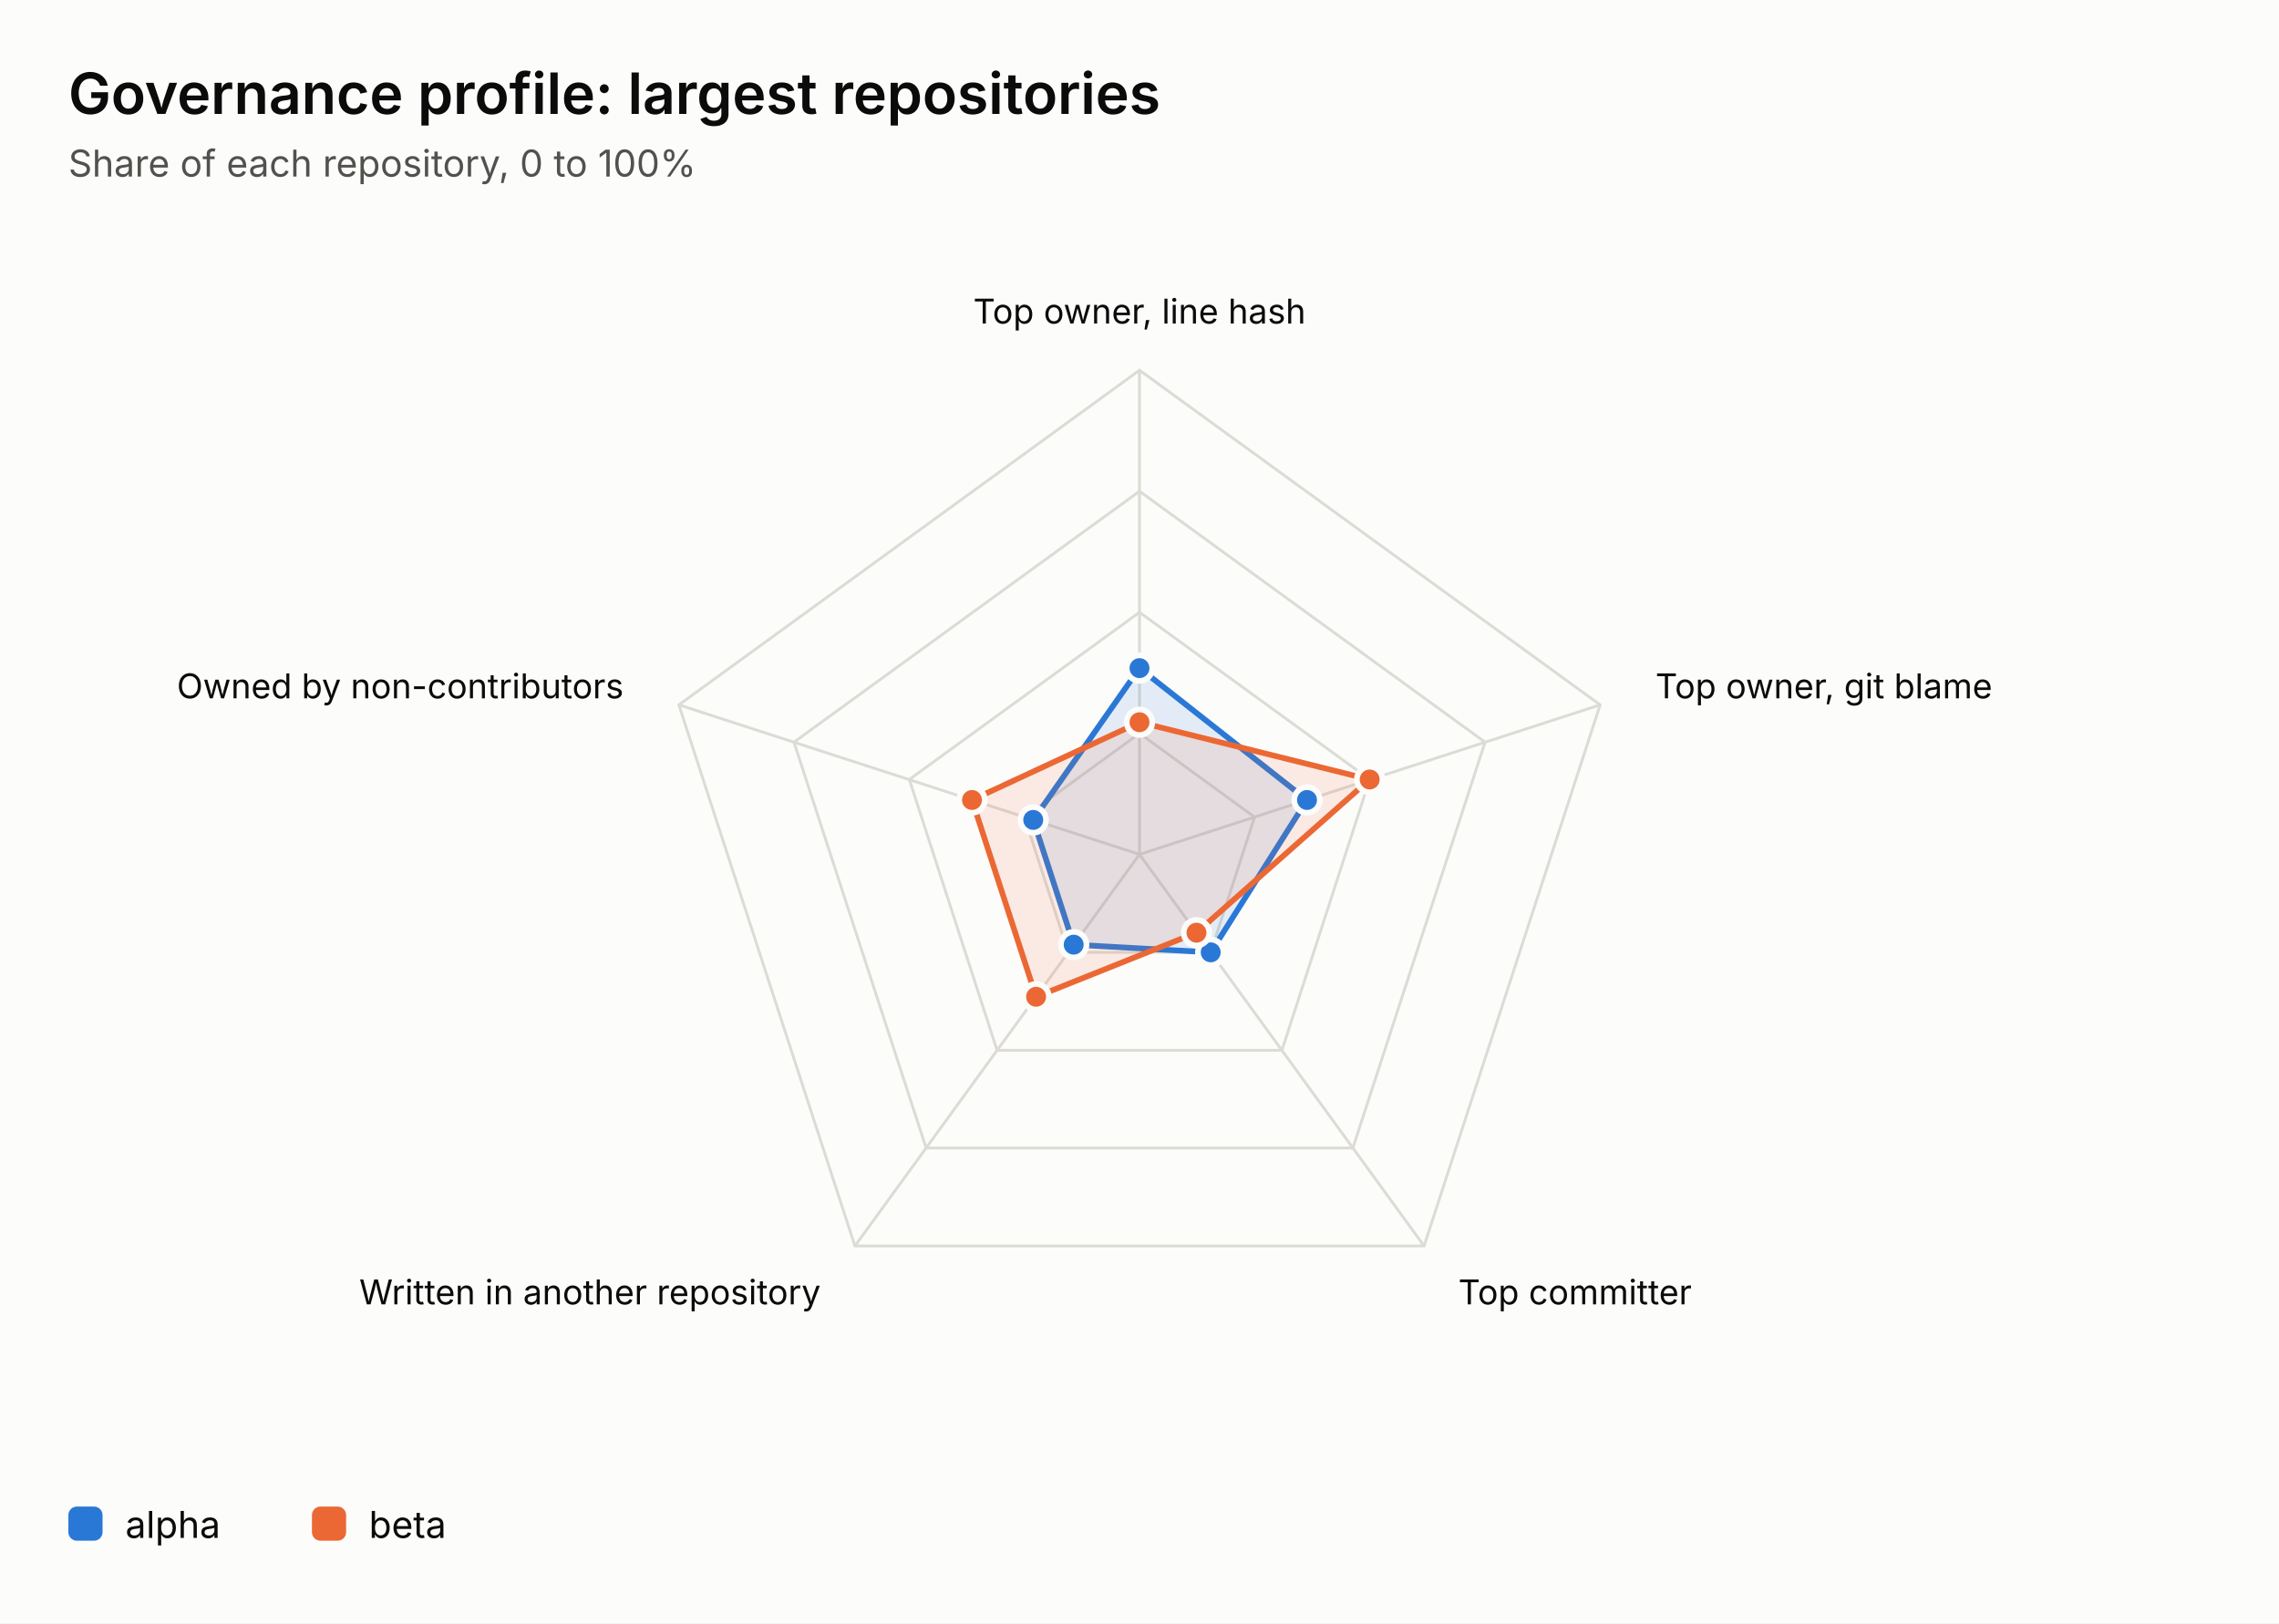
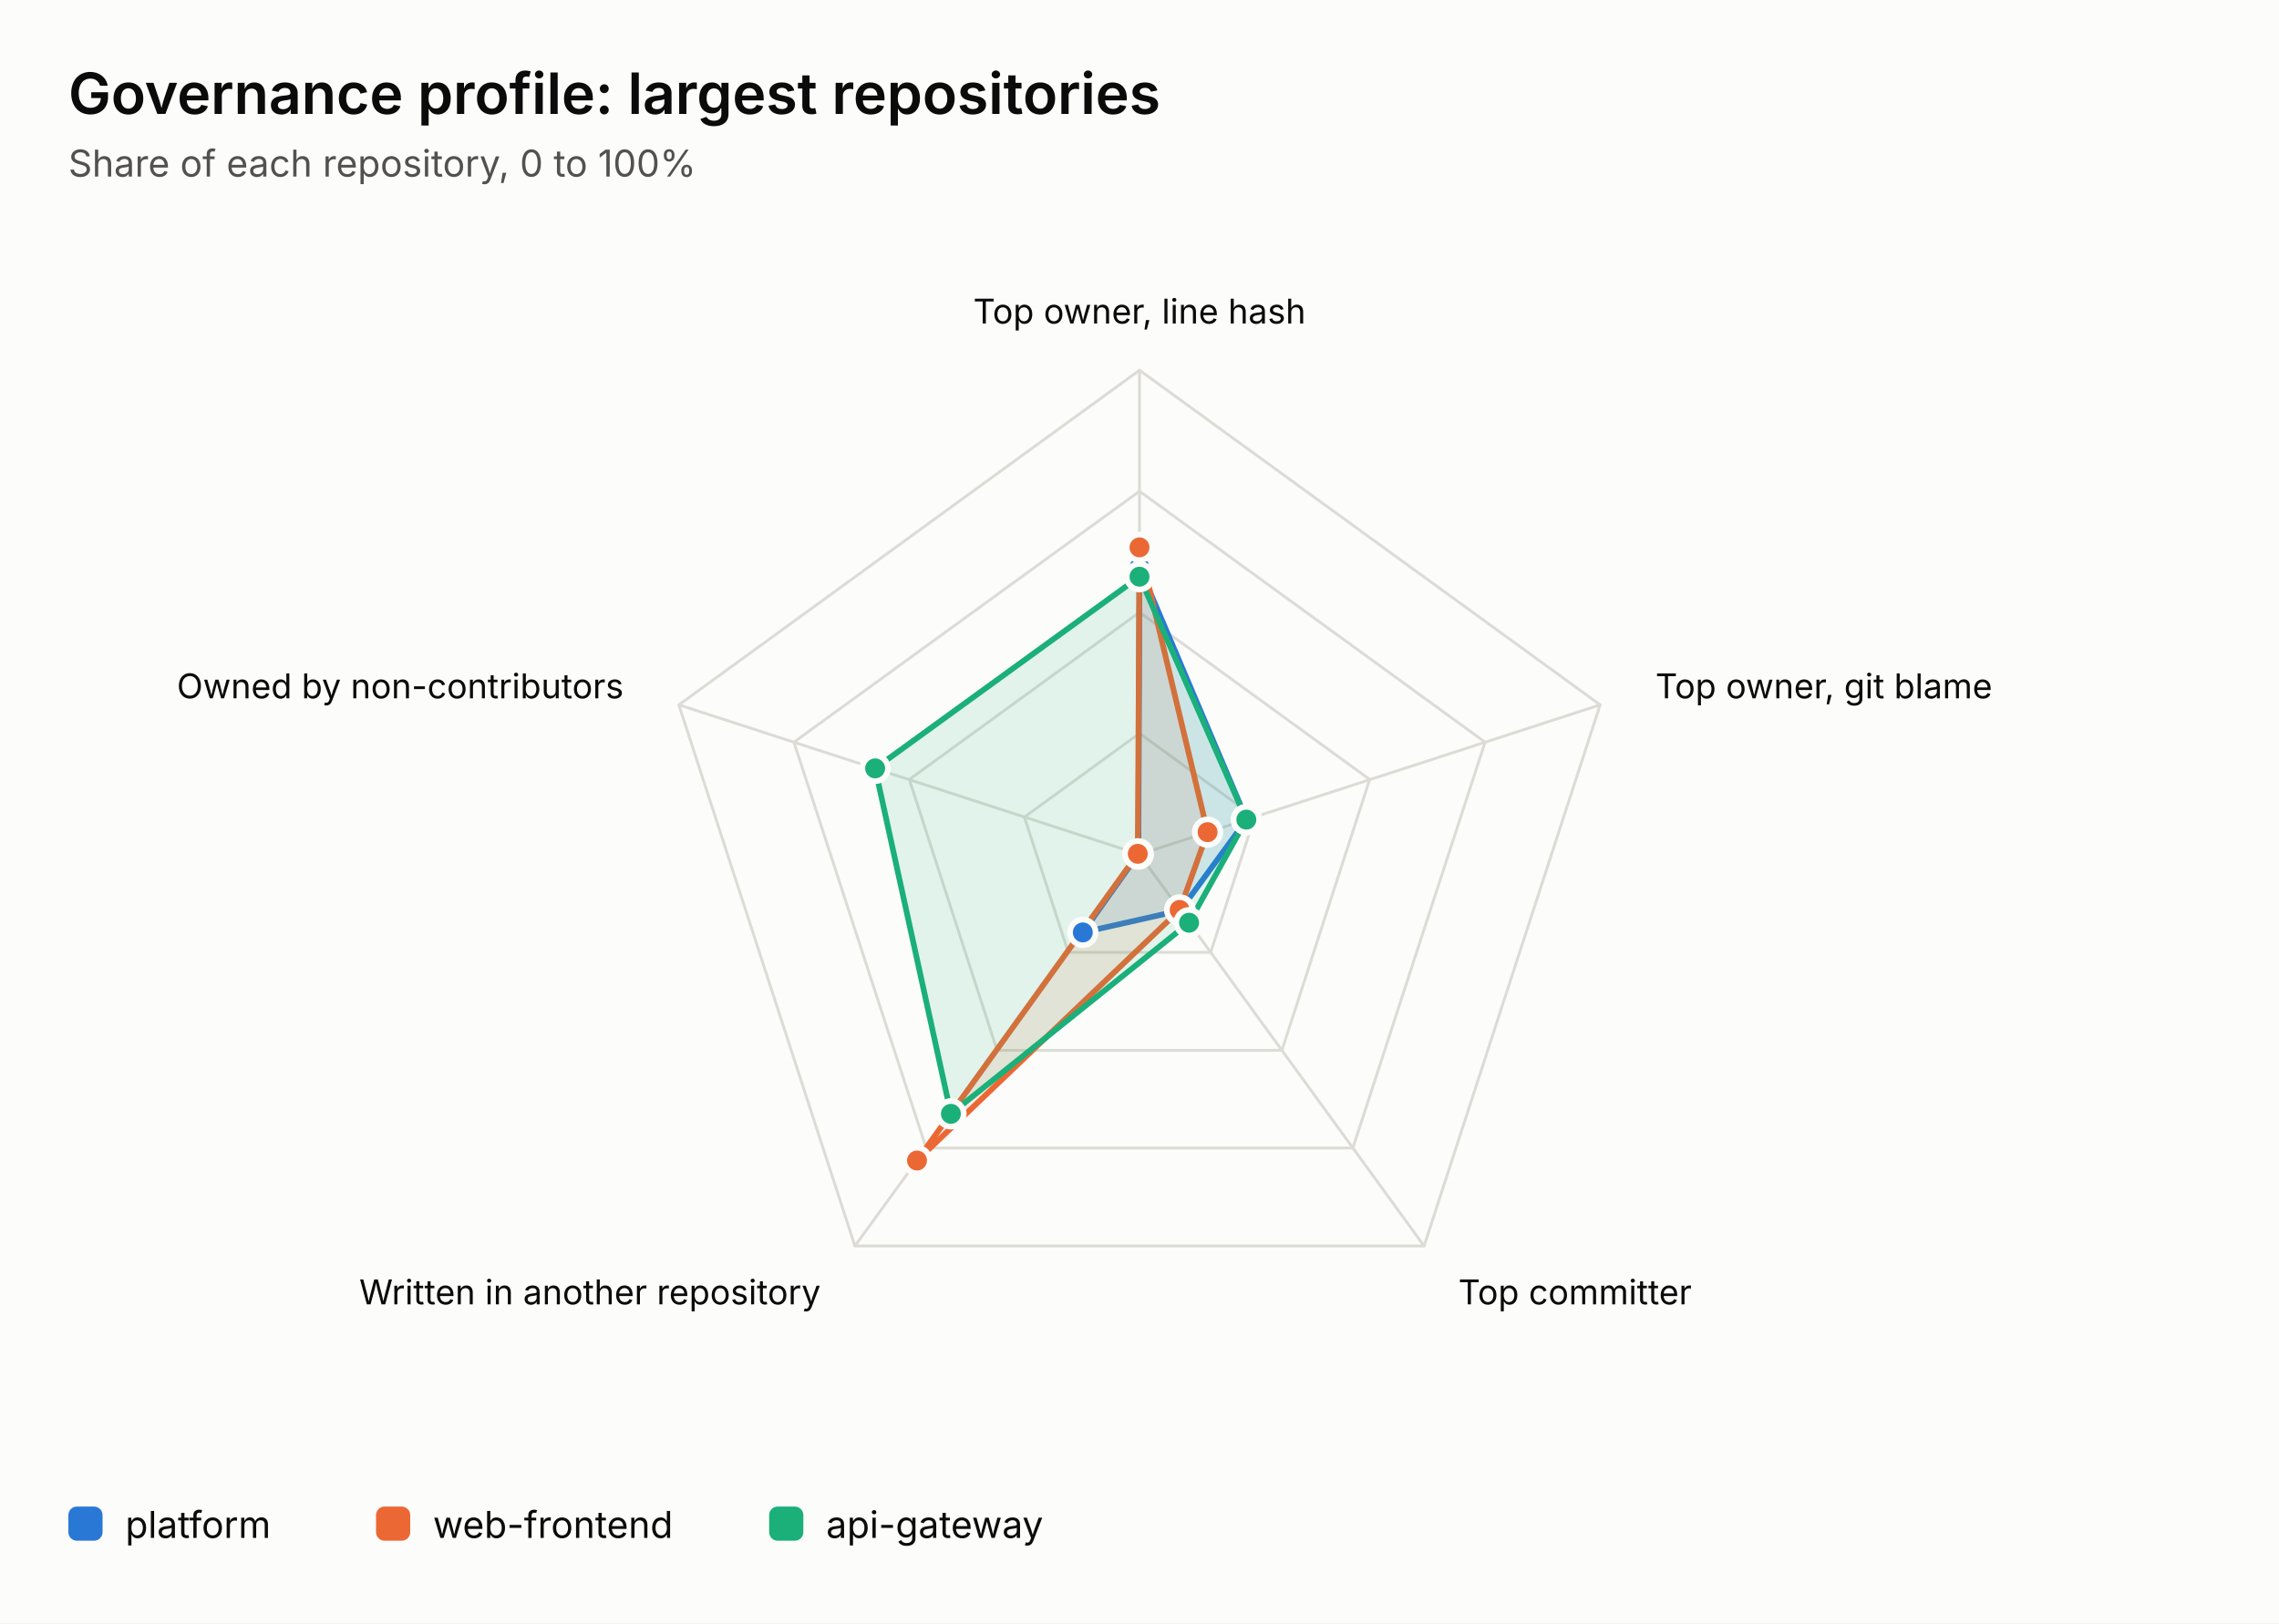
<svg xmlns="http://www.w3.org/2000/svg" width="800" height="570" viewBox="0 0 800 570" role="img">
  <style>
.title { font-family: system-ui, -apple-system, "Segoe UI", sans-serif; font-size: 20px; font-weight: 600; }
.subtitle, .label { font-family: system-ui, -apple-system, "Segoe UI", sans-serif; font-size: 13px; }
.mono { font-family: ui-monospace, "SF Mono", Menlo, Consolas, monospace; font-size: 13px; }
.muted, .axis { font-family: system-ui, -apple-system, "Segoe UI", sans-serif; font-size: 12px; }
.axis-title { font-family: system-ui, -apple-system, "Segoe UI", sans-serif; font-size: 12px; font-weight: 600; }
.value { font-family: system-ui, -apple-system, "Segoe UI", sans-serif; font-size: 11px; font-weight: 500; text-anchor: middle; }
.slice { stroke-width: 2; stroke-linejoin: round; }
.self { fill: none; stroke-width: 1.5; }
.grid { fill: none; stroke-width: 1; }
.area { fill-opacity: 0.12; stroke-width: 2; stroke-linejoin: round; }
.point { stroke-width: 2; }
.trend { fill: none; stroke-width: 2; stroke-linejoin: round; stroke-linecap: round; }
.projected { stroke-dasharray: 5 5; }
.target { stroke-dasharray: 3 4; stroke-width: 1.5; }
.hit { fill: transparent; }
.bg { fill: #fcfcfb; }
.title, .label, .mono, .axis { fill: #0b0b0b; }
.subtitle, .muted, .axis-title { fill: #52514e; }
.slice { stroke: #fcfcfb; }
.self { stroke: #52514e; }
.s1 { fill: #2a78d6; }
.s2 { fill: #eb6834; }
.s3 { fill: #1baf7a; }
.s4 { fill: #eda100; }
.s5 { fill: #e87ba4; }
.ra1 { fill: #2a78d6; stroke: #2a78d6; } .rp1 { fill: #2a78d6; stroke: #fcfcfb; }
.ra2 { fill: #eb6834; stroke: #eb6834; } .rp2 { fill: #eb6834; stroke: #fcfcfb; }
.ra3 { fill: #1baf7a; stroke: #1baf7a; } .rp3 { fill: #1baf7a; stroke: #fcfcfb; }
.ra4 { fill: #eda100; stroke: #eda100; } .rp4 { fill: #eda100; stroke: #fcfcfb; }
.ra5 { fill: #e87ba4; stroke: #e87ba4; } .rp5 { fill: #e87ba4; stroke: #fcfcfb; }
.grid { stroke: #dcdbd5; }
.ln1 { stroke: #2a78d6; }
.ln2 { stroke: #eb6834; }
.ln3 { stroke: #1baf7a; }
.ln4 { stroke: #eda100; }
.ln5 { stroke: #e87ba4; }
.target, .key { stroke: #52514e; }
.other { fill: #c9c8c1; }
.b0 { fill: #f0efec; }
.b1 { fill: #cde2fb; }
.b2 { fill: #b7d3f6; }
.b3 { fill: #9ec5f4; }
.b4 { fill: #6da7ec; }
.b5 { fill: #3987e5; }
.b6 { fill: #256abf; }
.b7 { fill: #184f95; }
.b8 { fill: #0d366b; }
.t1 { fill: #0b0b0b; }
.t2 { fill: #0b0b0b; }
.t3 { fill: #0b0b0b; }
.t4 { fill: #0b0b0b; }
.t5 { fill: #ffffff; }
.t6 { fill: #ffffff; }
.t7 { fill: #ffffff; }
.t8 { fill: #ffffff; }
@media (prefers-color-scheme: dark) {
.bg { fill: #1a1a19; }
.title, .label, .mono, .axis { fill: #ffffff; }
.subtitle, .muted, .axis-title { fill: #c3c2b7; }
.slice { stroke: #1a1a19; }
.self { stroke: #c3c2b7; }
.s1 { fill: #3987e5; }
.s2 { fill: #d95926; }
.s3 { fill: #199e70; }
.s4 { fill: #c98500; }
.s5 { fill: #d55181; }
.ra1 { fill: #3987e5; stroke: #3987e5; } .rp1 { fill: #3987e5; stroke: #1a1a19; }
.ra2 { fill: #d95926; stroke: #d95926; } .rp2 { fill: #d95926; stroke: #1a1a19; }
.ra3 { fill: #199e70; stroke: #199e70; } .rp3 { fill: #199e70; stroke: #1a1a19; }
.ra4 { fill: #c98500; stroke: #c98500; } .rp4 { fill: #c98500; stroke: #1a1a19; }
.ra5 { fill: #d55181; stroke: #d55181; } .rp5 { fill: #d55181; stroke: #1a1a19; }
.grid { stroke: #3a3a37; }
.ln1 { stroke: #3987e5; }
.ln2 { stroke: #d95926; }
.ln3 { stroke: #199e70; }
.ln4 { stroke: #c98500; }
.ln5 { stroke: #d55181; }
.target, .key { stroke: #c3c2b7; }
.other { fill: #4a4945; }
.b0 { fill: #262625; }
.b1 { fill: #0d366b; }
.b2 { fill: #184f95; }
.b3 { fill: #256abf; }
.b4 { fill: #3987e5; }
.b5 { fill: #6da7ec; }
.b6 { fill: #9ec5f4; }
.b7 { fill: #b7d3f6; }
.b8 { fill: #cde2fb; }
.t1 { fill: #ffffff; }
.t2 { fill: #ffffff; }
.t3 { fill: #ffffff; }
.t4 { fill: #ffffff; }
.t5 { fill: #0b0b0b; }
.t6 { fill: #0b0b0b; }
.t7 { fill: #0b0b0b; }
.t8 { fill: #0b0b0b; }
}
</style>
  <rect class="bg" width="800" height="570" />
  <text class="title" x="24" y="40">Governance profile: largest repositories</text>
  <text class="subtitle" x="24" y="62">Share of each repository, 0 to 100%</text>
  <polygon class="grid" points="400.0,257.5 440.4,286.9 425.0,334.4 375.0,334.4 359.6,286.9" />
  <polygon class="grid" points="400.0,215.0 480.8,273.7 450.0,368.8 350.0,368.8 319.2,273.7" />
  <polygon class="grid" points="400.0,172.5 521.3,260.6 474.9,403.1 325.1,403.1 278.7,260.6" />
  <polygon class="grid" points="400.0,130.0 561.7,247.5 499.9,437.5 300.1,437.5 238.3,247.5" />
  <line class="grid" x1="400" y1="300" x2="400.0" y2="130.0" />
  <text class="axis" x="400.0" y="113.6" text-anchor="middle">Top owner, line hash</text>
  <line class="grid" x1="400" y1="300" x2="561.7" y2="247.5" />
  <text class="axis" x="581.1" y="245.2" text-anchor="start">Top owner, git blame</text>
  <line class="grid" x1="400" y1="300" x2="499.9" y2="437.5" />
  <text class="axis" x="511.9" y="458.0" text-anchor="start">Top committer</text>
  <line class="grid" x1="400" y1="300" x2="300.1" y2="437.5" />
  <text class="axis" x="288.1" y="458.0" text-anchor="end">Written in another repository</text>
  <line class="grid" x1="400" y1="300" x2="238.3" y2="247.5" />
  <text class="axis" x="218.9" y="245.2" text-anchor="end">Owned by non-contributors</text>
-   <polygon class="area ra1" points="400.0,234.6 458.8,280.9 425.0,334.4 376.9,331.7 362.7,287.9" />
-   <polygon class="area ra2" points="400.0,253.6 480.8,273.7 420.0,327.5 363.7,350.0 341.2,280.9" />
-   <circle class="point rp1" cx="400.0" cy="234.6" r="4.5" />
-   <circle class="point rp1" cx="458.8" cy="280.9" r="4.5" />
-   <circle class="point rp1" cx="425.0" cy="334.4" r="4.5" />
-   <circle class="point rp1" cx="376.9" cy="331.7" r="4.5" />
-   <circle class="point rp1" cx="362.7" cy="287.9" r="4.5" />
-   <circle class="point rp2" cx="400.0" cy="253.6" r="4.5" />
-   <circle class="point rp2" cx="480.8" cy="273.7" r="4.5" />
-   <circle class="point rp2" cx="420.0" cy="327.5" r="4.5" />
-   <circle class="point rp2" cx="363.7" cy="350.0" r="4.5" />
-   <circle class="point rp2" cx="341.2" cy="280.9" r="4.5" />
+   <polygon class="area ra1" points="400.0,199.2 437.6,287.8 414.3,319.7 380.1,327.4 399.6,299.9" />
+   <polygon class="area ra2" points="400.0,192.2 423.9,292.2 414.1,319.5 321.9,407.5 399.4,299.8" />
+   <polygon class="area ra3" points="400.0,202.5 437.5,287.8 417.4,324.0 333.8,391.1 307.2,269.8" />
+   <circle class="point rp1" cx="400.0" cy="199.2" r="4.5" />
+   <circle class="point rp1" cx="437.6" cy="287.8" r="4.5" />
+   <circle class="point rp1" cx="414.3" cy="319.7" r="4.5" />
+   <circle class="point rp1" cx="380.1" cy="327.4" r="4.5" />
+   <circle class="point rp1" cx="399.6" cy="299.9" r="4.5" />
+   <circle class="point rp2" cx="400.0" cy="192.2" r="4.5" />
+   <circle class="point rp2" cx="423.9" cy="292.2" r="4.5" />
+   <circle class="point rp2" cx="414.1" cy="319.5" r="4.5" />
+   <circle class="point rp2" cx="321.9" cy="407.5" r="4.5" />
+   <circle class="point rp2" cx="399.4" cy="299.8" r="4.5" />
+   <circle class="point rp3" cx="400.0" cy="202.5" r="4.5" />
+   <circle class="point rp3" cx="437.5" cy="287.8" r="4.5" />
+   <circle class="point rp3" cx="417.4" cy="324.0" r="4.5" />
+   <circle class="point rp3" cx="333.8" cy="391.1" r="4.5" />
+   <circle class="point rp3" cx="307.2" cy="269.8" r="4.5" />
  <rect class="s1" x="24" y="529" width="12" height="12" rx="3" />
-   <text class="label" x="44" y="540">alpha</text>
-   <rect class="s2" x="109.5" y="529" width="12" height="12" rx="3" />
-   <text class="label" x="129.5" y="540">beta</text>
+   <text class="label" x="44" y="540">platform</text>
+   <rect class="s2" x="132" y="529" width="12" height="12" rx="3" />
+   <text class="label" x="152" y="540">web-frontend</text>
+   <rect class="s3" x="270" y="529" width="12" height="12" rx="3" />
+   <text class="label" x="290" y="540">api-gateway</text>
</svg>
